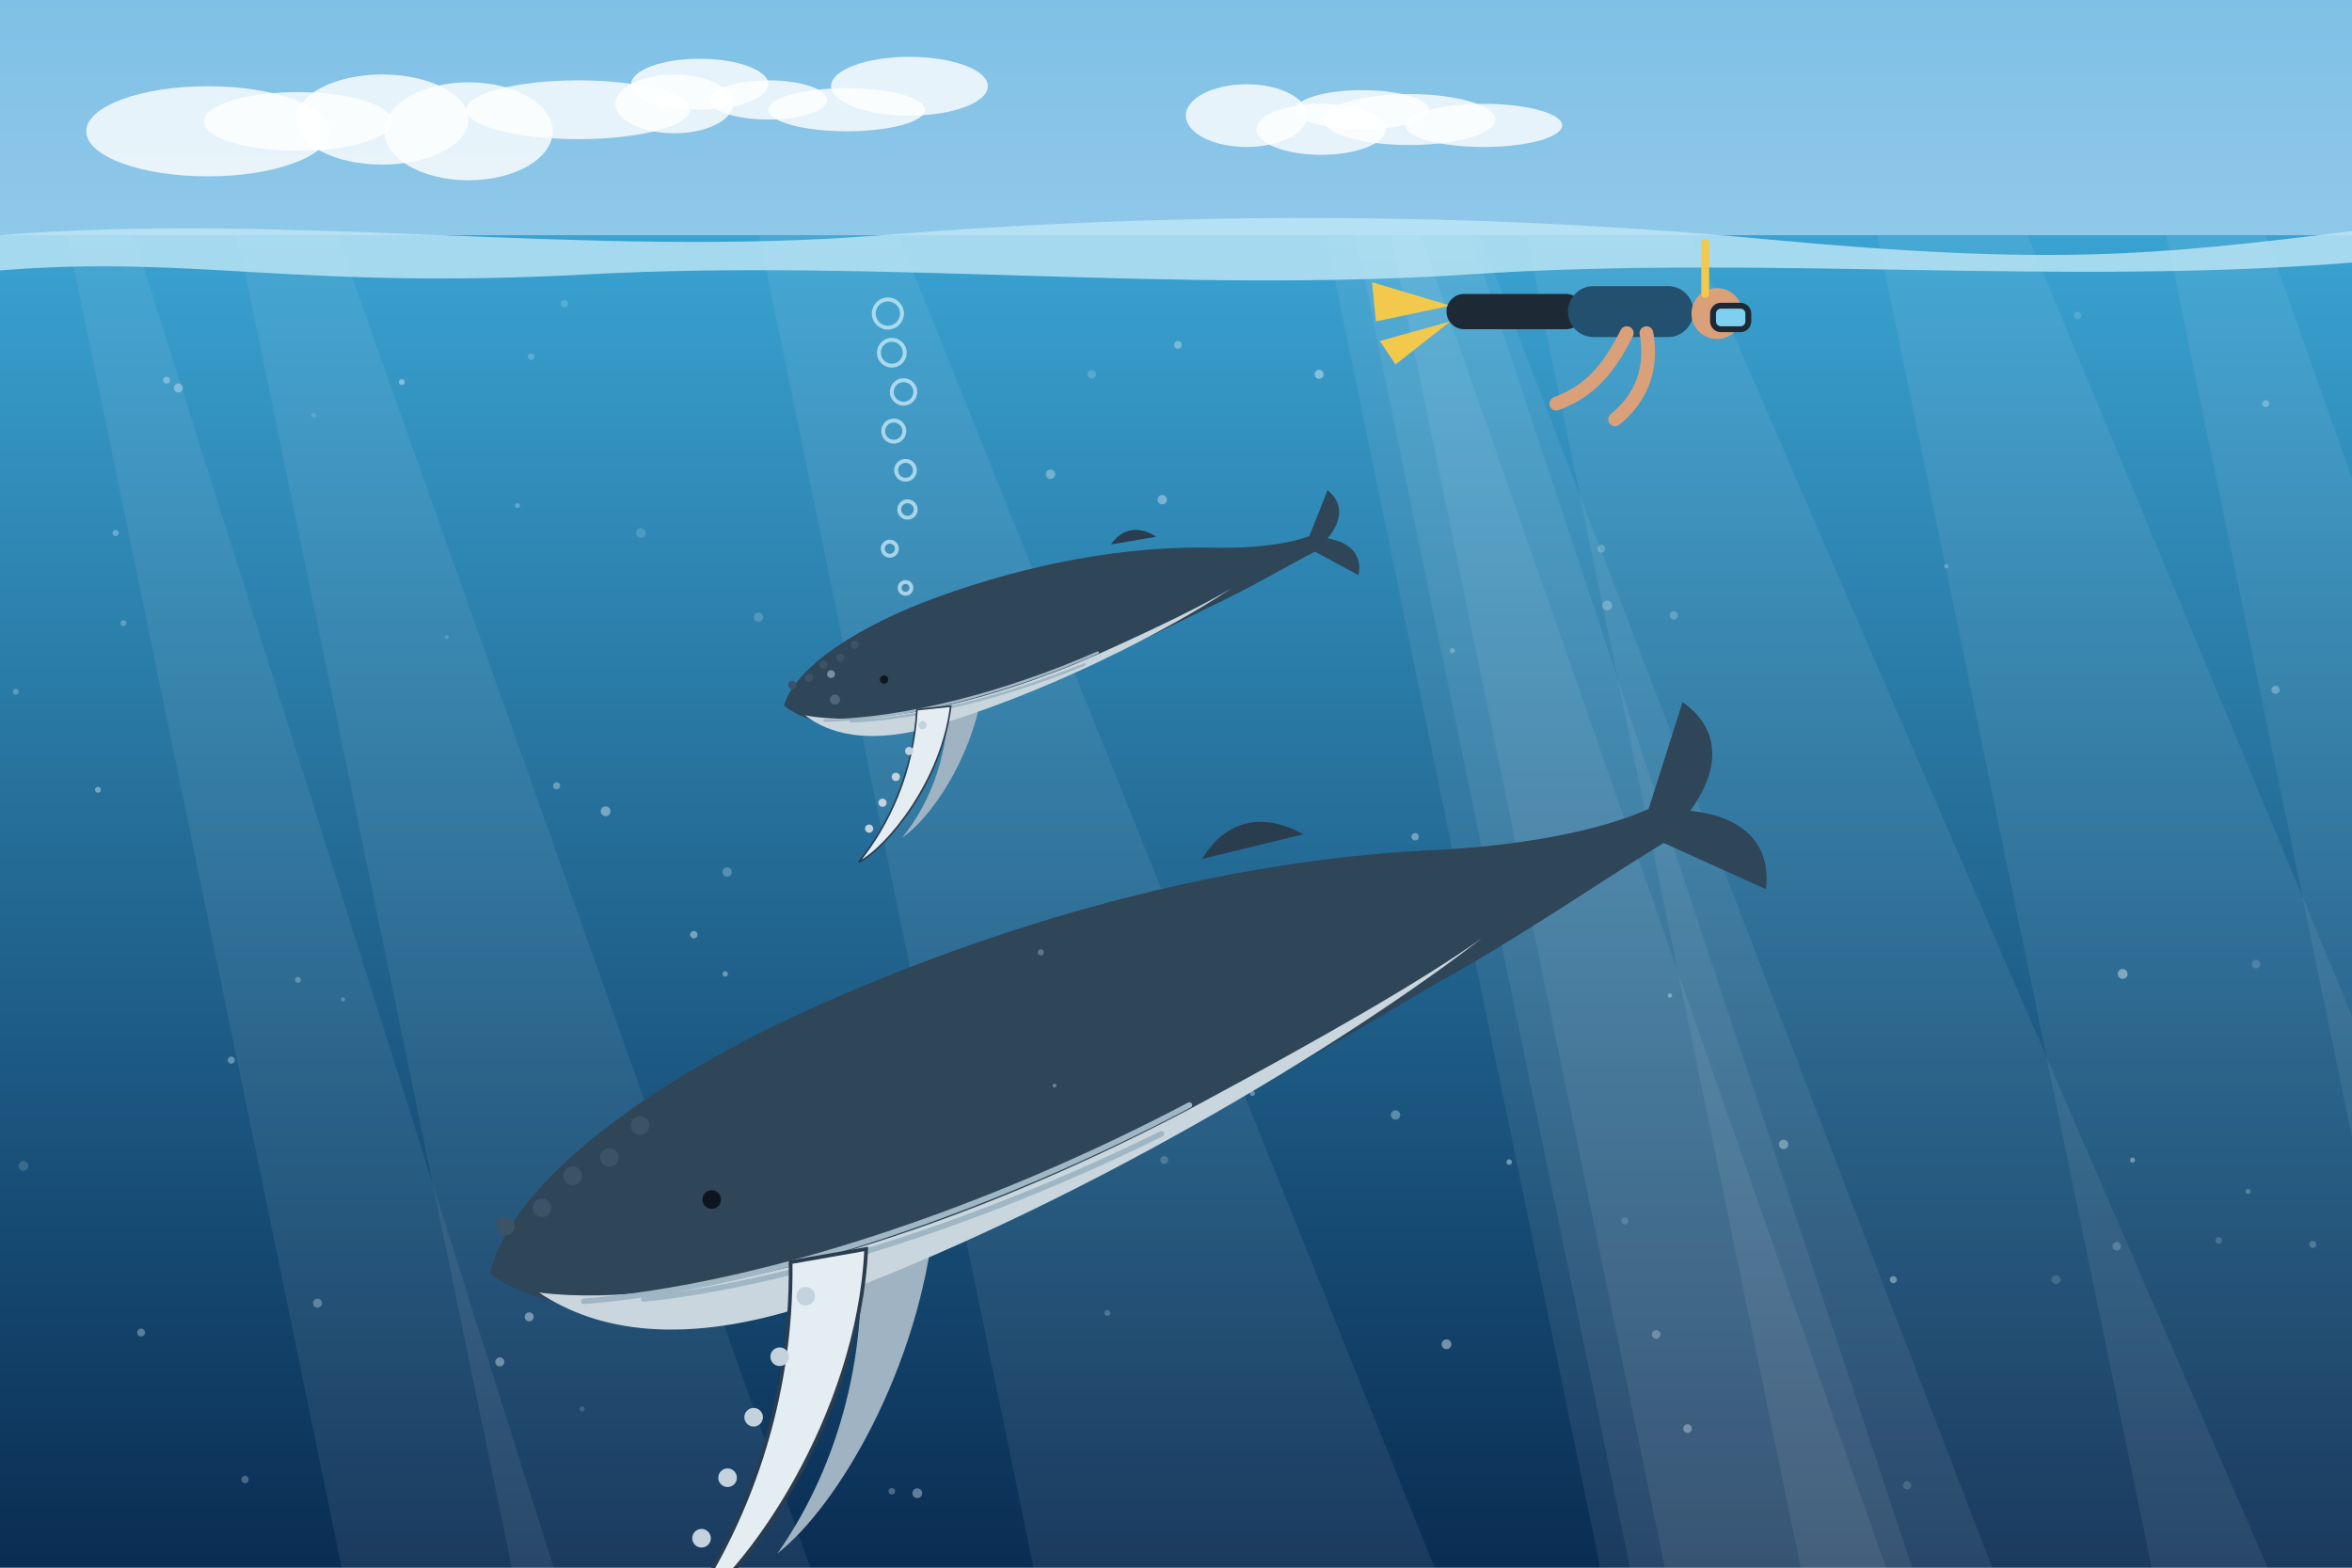
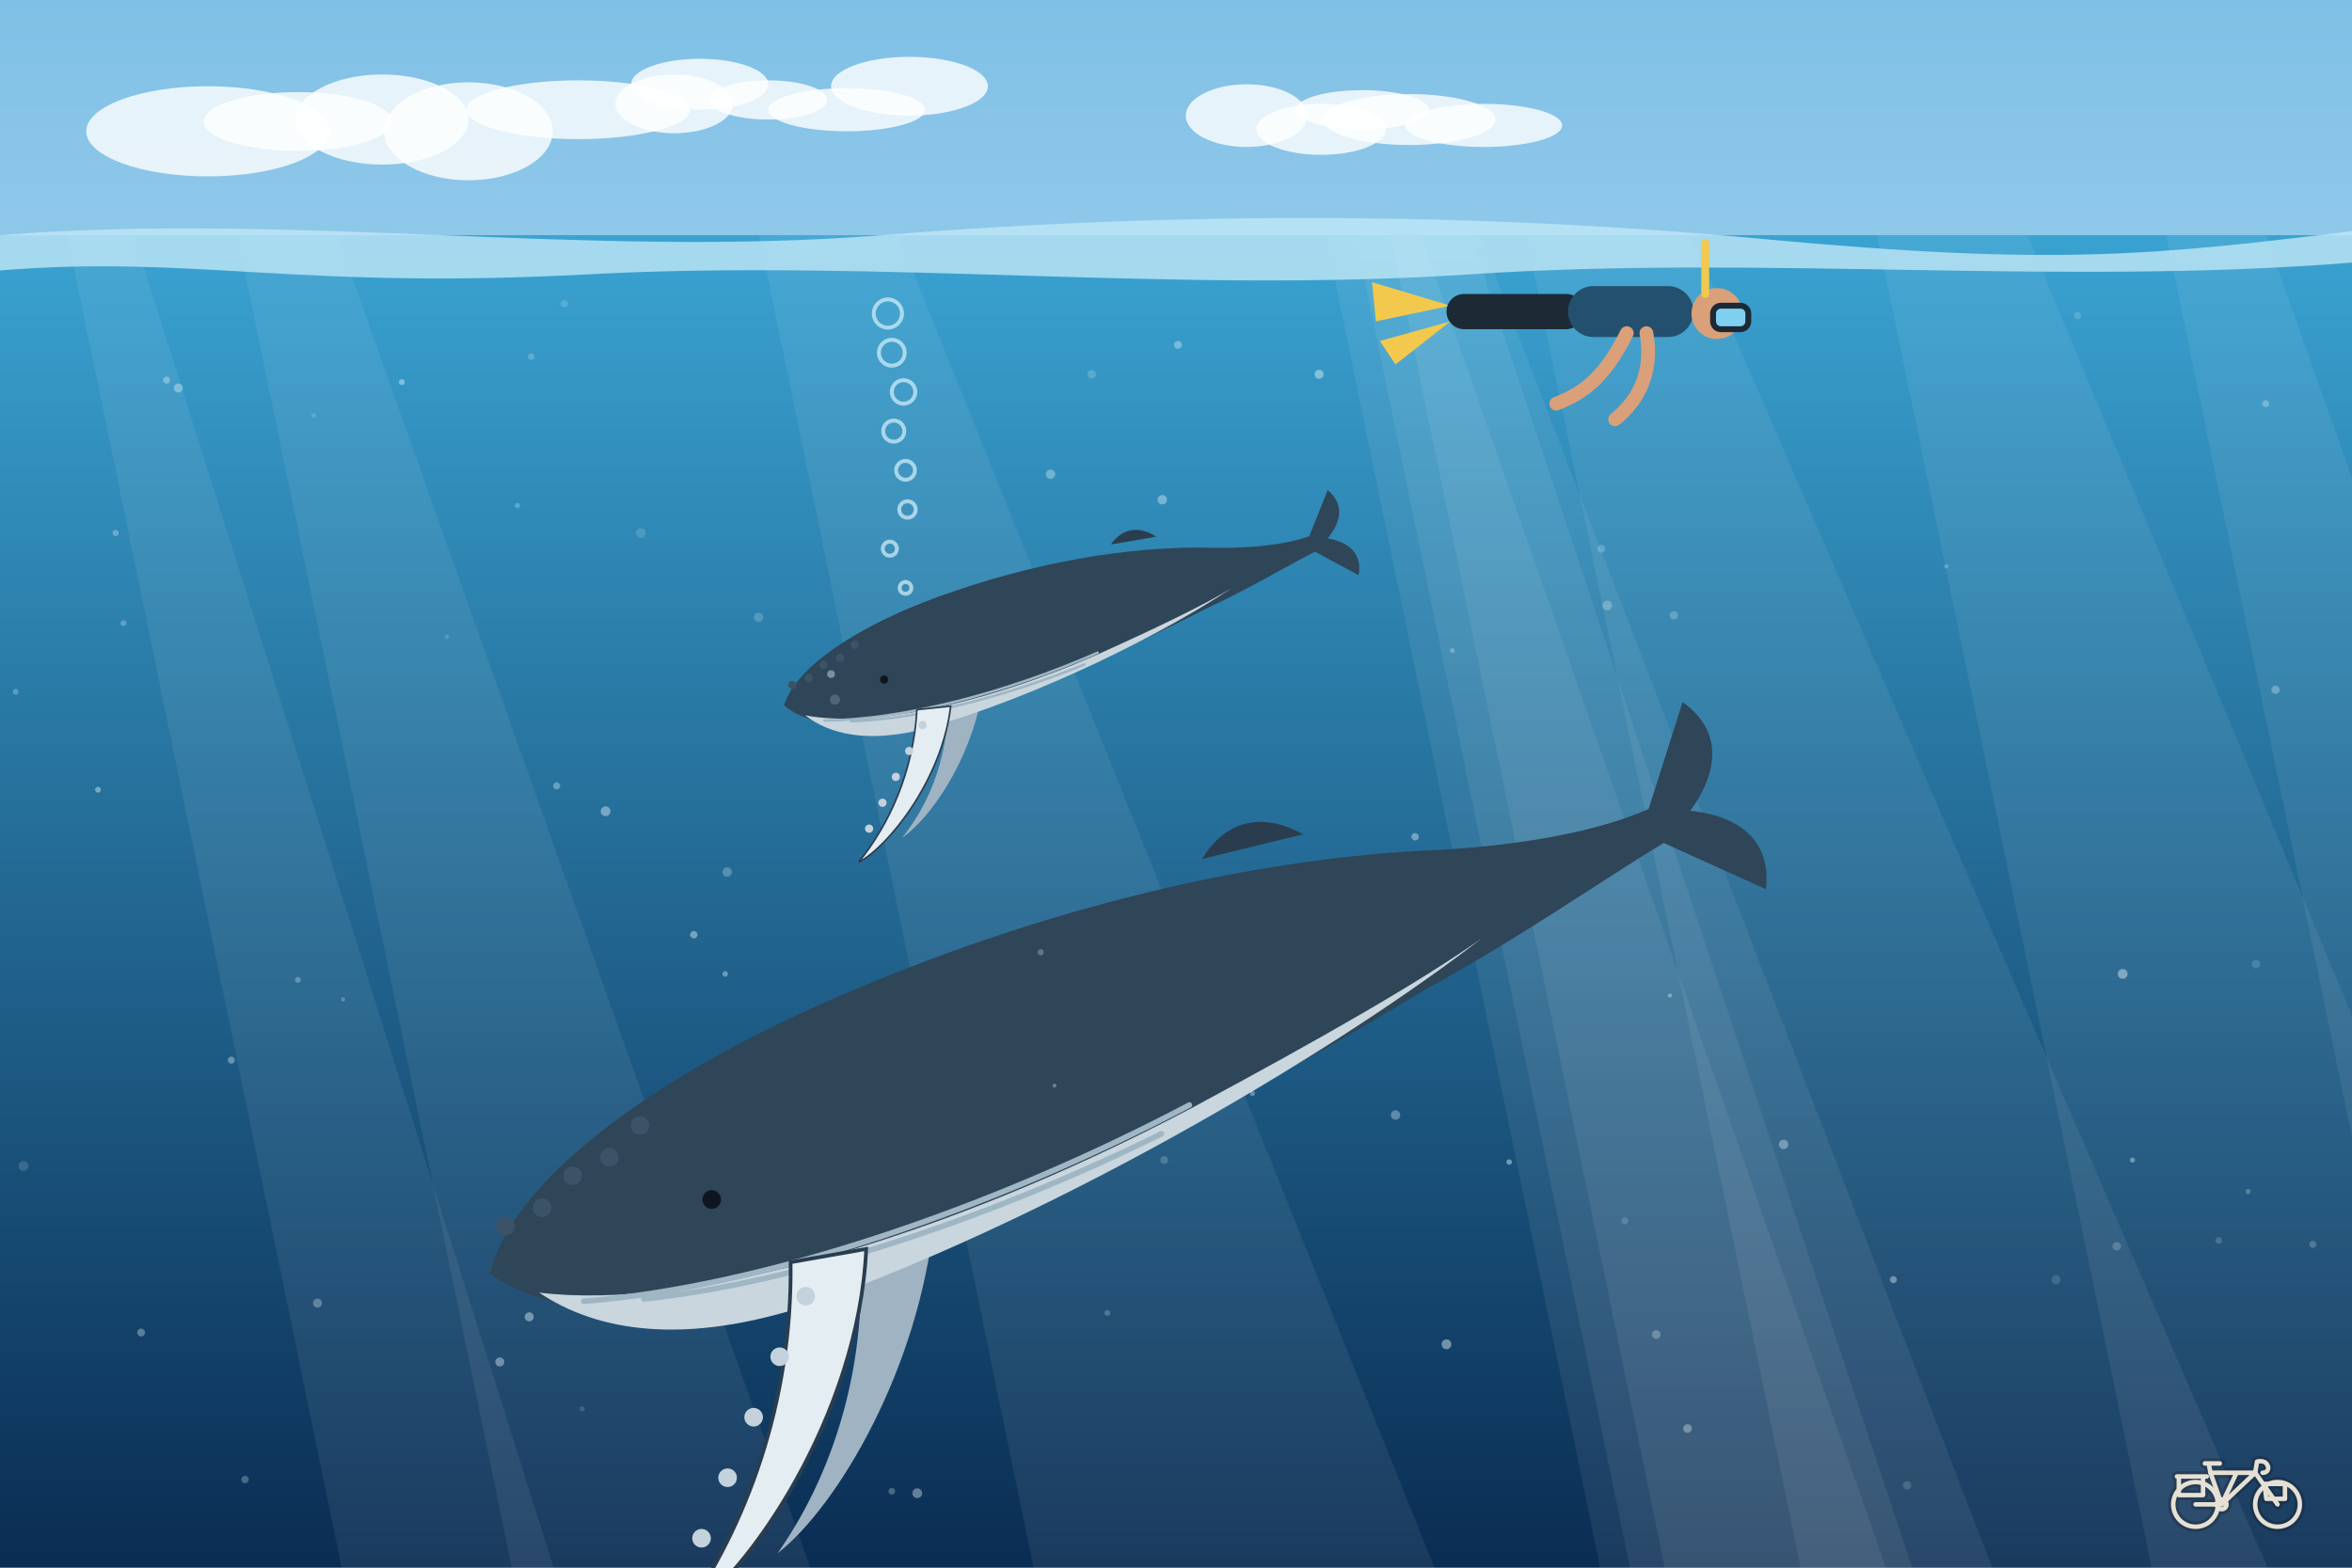
<svg xmlns="http://www.w3.org/2000/svg" viewBox="0 0 1200 800" width="1200" height="800">
  <defs>
    <linearGradient id="tonga-sky" x1="0" y1="0" x2="0" y2="1">
      <stop offset="0" stop-color="#7fc0e6" />
      <stop offset="1" stop-color="#e6f4fa" />
    </linearGradient>
    <linearGradient id="tonga-water" x1="0" y1="0" x2="0" y2="1">
      <stop offset="0" stop-color="#3aa3d2" />
      <stop offset="1" stop-color="#0a2c52" />
    </linearGradient>
  </defs>
  <rect width="1200" height="800" fill="url(#tonga-sky)" />
  <rect y="120" width="1200" height="680" fill="url(#tonga-water)" />
  <ellipse cx="106" cy="67" rx="62" ry="23" fill="#ffffff" opacity="0.8" />
  <ellipse cx="152" cy="62" rx="48" ry="15" fill="#ffffff" opacity="0.8" />
  <ellipse cx="195" cy="61" rx="44" ry="23" fill="#ffffff" opacity="0.8" />
  <ellipse cx="239" cy="67" rx="43" ry="25" fill="#ffffff" opacity="0.8" />
  <ellipse cx="295" cy="56" rx="57" ry="15" fill="#ffffff" opacity="0.8" />
  <ellipse cx="344" cy="53" rx="30" ry="15" fill="#ffffff" opacity="0.8" />
  <ellipse cx="357" cy="43" rx="35" ry="13" fill="#ffffff" opacity="0.8" />
  <ellipse cx="392" cy="51" rx="30" ry="10" fill="#ffffff" opacity="0.8" />
  <ellipse cx="432" cy="56" rx="40" ry="11" fill="#ffffff" opacity="0.8" />
  <ellipse cx="464" cy="44" rx="40" ry="15" fill="#ffffff" opacity="0.8" />
  <ellipse cx="636" cy="59" rx="31" ry="16" fill="#ffffff" opacity="0.8" />
  <ellipse cx="674" cy="66" rx="33" ry="13" fill="#ffffff" opacity="0.8" />
  <ellipse cx="695" cy="56" rx="34" ry="10" fill="#ffffff" opacity="0.8" />
  <ellipse cx="719" cy="61" rx="44" ry="13" fill="#ffffff" opacity="0.8" />
  <ellipse cx="757" cy="64" rx="40" ry="11" fill="#ffffff" opacity="0.8" />
  <polygon points="691.6,120.0 755.0,120.0 1016.4,800.0 831.6,800.0" fill="#ffffff" opacity="0.07" />
  <polygon points="709.4,120.0 750.3,120.0 975.6,800.0 849.4,800.0" fill="#ffffff" opacity="0.07" />
  <polygon points="121.1,120.0 172.0,120.0 413.4,800.0 261.1,800.0" fill="#ffffff" opacity="0.07" />
  <polygon points="1105.2,120.0 1156.0,120.0 1397.3,800.0 1245.2,800.0" fill="#ffffff" opacity="0.07" />
  <polygon points="676.4,120.0 724.8,120.0 962.2,800.0 816.4,800.0" fill="#ffffff" opacity="0.07" />
  <polygon points="34.3,120.0 68.2,120.0 282.5,800.0 174.3,800.0" fill="#ffffff" opacity="0.07" />
  <polygon points="957.8,120.0 1034.4,120.0 1317.0,800.0 1097.8,800.0" fill="#ffffff" opacity="0.07" />
  <polygon points="387.3,120.0 458.3,120.0 731.9,800.0 527.3,800.0" fill="#ffffff" opacity="0.07" />
  <polygon points="778.7,120.0 862.6,120.0 1156.9,800.0 918.7,800.0" fill="#ffffff" opacity="0.07" />
  <path d="M0,120 C150,108 300,132 450,120 S750,108 900,122 S1100,130 1200,118 L1200,134 C1050,146 900,130 750,140 S450,132 300,140 S100,130 0,138 Z" fill="#bfe7f6" opacity="0.8" />
  <g transform="translate(830,150)">
    <path d="M-90,6 L-130,-6 L-128,14 Z M-90,14 L-126,24 L-118,36 Z" fill="#f2c94c" />
    <rect x="-92" y="0" width="70" height="18" rx="9" fill="#1d2a36" />
    <rect x="-30" y="-4" width="64" height="26" rx="13" fill="#23506e" />
    <path d="M0,20 C-10,40 -20,50 -36,56 M10,20 C14,42 4,56 -6,64" stroke="#d9a07a" stroke-width="7" fill="none" stroke-linecap="round" />
    <circle cx="46" cy="10" r="13" fill="#d9a07a" />
    <rect x="44" y="6" width="18" height="12" rx="4" fill="#7fd0f0" stroke="#1d2a36" stroke-width="3" />
    <path d="M40,0 L40,-26" stroke="#f2c94c" stroke-width="4" stroke-linecap="round" />
  </g>
  <g transform="translate(250,650) rotate(-24) scale(0.95)">
    <path d="M190,60 C170,120 130,170 80,200 C120,190 190,140 230,70 Z" fill="#9fb3c2" />
    <path d="M0,0 C30,-40 120,-60 220,-60 C340,-60 460,-40 560,0 C600,15 640,25 670,25 L710,-20 C722,0 716,20 690,35 C716,50 722,70 710,90 L670,45 C630,50 580,60 520,65 C400,80 260,90 150,75 C80,65 20,35 0,0 Z" fill="#2f4558" />
    <path d="M20,20 C90,62 230,82 380,72 C460,66 520,60 560,52 C470,74 300,96 150,85 C80,78 40,52 20,20 Z" fill="#c9d6de" />
    <path d="M40,34 C130,66 260,78 380,70 M70,46 C150,72 260,82 360,78" fill="none" stroke="#9fb6c4" stroke-width="3" stroke-linecap="round" />
    <path d="M440,-48 C460,-62 480,-58 495,-38 Z" fill="#2a3d4f" />
    <circle cx="18" cy="-20" r="5" fill="#3c5266" />
    <circle cx="40" cy="-21" r="5" fill="#3c5266" />
    <circle cx="62" cy="-30" r="5" fill="#3c5266" />
    <circle cx="84" cy="-31" r="5" fill="#3c5266" />
    <circle cx="106" cy="-40" r="5" fill="#3c5266" />
    <circle cx="125" cy="12" r="5" fill="#0d1620" />
    <path d="M150,60 C120,130 70,180 20,210 C60,205 150,150 190,70 Z" fill="#e4edf2" stroke="#2a3d4f" stroke-width="2" />
    <circle cx="150" cy="80" r="5" fill="#c3d2dc" />
    <circle cx="124" cy="104" r="5" fill="#c3d2dc" />
    <circle cx="98" cy="128" r="5" fill="#c3d2dc" />
    <circle cx="72" cy="152" r="5" fill="#c3d2dc" />
    <circle cx="46" cy="176" r="5" fill="#c3d2dc" />
  </g>
  <g transform="translate(400,360) rotate(-20) scale(0.42)">
    <path d="M190,60 C170,120 130,170 80,200 C120,190 190,140 230,70 Z" fill="#9fb3c2" />
    <path d="M0,0 C30,-40 120,-60 220,-60 C340,-60 460,-40 560,0 C600,15 640,25 670,25 L710,-20 C722,0 716,20 690,35 C716,50 722,70 710,90 L670,45 C630,50 580,60 520,65 C400,80 260,90 150,75 C80,65 20,35 0,0 Z" fill="#2f4558" />
    <path d="M20,20 C90,62 230,82 380,72 C460,66 520,60 560,52 C470,74 300,96 150,85 C80,78 40,52 20,20 Z" fill="#c9d6de" />
    <path d="M40,34 C130,66 260,78 380,70 M70,46 C150,72 260,82 360,78" fill="none" stroke="#9fb6c4" stroke-width="3" stroke-linecap="round" />
    <path d="M440,-48 C460,-62 480,-58 495,-38 Z" fill="#2a3d4f" />
    <circle cx="18" cy="-20" r="5" fill="#3c5266" />
    <circle cx="40" cy="-21" r="5" fill="#3c5266" />
    <circle cx="62" cy="-30" r="5" fill="#3c5266" />
    <circle cx="84" cy="-31" r="5" fill="#3c5266" />
    <circle cx="106" cy="-40" r="5" fill="#3c5266" />
    <circle cx="125" cy="12" r="5" fill="#0d1620" />
    <path d="M150,60 C120,130 70,180 20,210 C60,205 150,150 190,70 Z" fill="#e4edf2" stroke="#2a3d4f" stroke-width="2" />
    <circle cx="150" cy="80" r="5" fill="#c3d2dc" />
    <circle cx="124" cy="104" r="5" fill="#c3d2dc" />
    <circle cx="98" cy="128" r="5" fill="#c3d2dc" />
    <circle cx="72" cy="152" r="5" fill="#c3d2dc" />
    <circle cx="46" cy="176" r="5" fill="#c3d2dc" />
  </g>
  <circle cx="462" cy="300" r="3.0" fill="none" stroke="#d6f1fb" stroke-width="2" opacity="0.7" />
  <circle cx="454" cy="280" r="3.6" fill="none" stroke="#d6f1fb" stroke-width="2" opacity="0.7" />
  <circle cx="463" cy="260" r="4.2" fill="none" stroke="#d6f1fb" stroke-width="2" opacity="0.7" />
  <circle cx="462" cy="240" r="4.8" fill="none" stroke="#d6f1fb" stroke-width="2" opacity="0.7" />
  <circle cx="456" cy="220" r="5.4" fill="none" stroke="#d6f1fb" stroke-width="2" opacity="0.7" />
  <circle cx="461" cy="200" r="6.0" fill="none" stroke="#d6f1fb" stroke-width="2" opacity="0.7" />
  <circle cx="455" cy="180" r="6.6" fill="none" stroke="#d6f1fb" stroke-width="2" opacity="0.7" />
  <circle cx="453" cy="160" r="7.2" fill="none" stroke="#d6f1fb" stroke-width="2" opacity="0.7" />
  <circle cx="297" cy="719" r="1.3" fill="#e6f6fb" opacity="0.17" />
  <circle cx="966" cy="653" r="1.8" fill="#e6f6fb" opacity="0.40" />
  <circle cx="63" cy="318" r="1.5" fill="#e6f6fb" opacity="0.28" />
  <circle cx="205" cy="195" r="1.5" fill="#e6f6fb" opacity="0.42" />
  <circle cx="1180" cy="635" r="1.8" fill="#e6f6fb" opacity="0.23" />
  <circle cx="1151" cy="492" r="2.2" fill="#e6f6fb" opacity="0.16" />
  <circle cx="255" cy="695" r="2.3" fill="#e6f6fb" opacity="0.41" />
  <circle cx="722" cy="427" r="1.9" fill="#e6f6fb" opacity="0.40" />
  <circle cx="370" cy="497" r="1.4" fill="#e6f6fb" opacity="0.38" />
  <circle cx="12" cy="595" r="2.5" fill="#e6f6fb" opacity="0.16" />
  <circle cx="712" cy="569" r="2.4" fill="#e6f6fb" opacity="0.33" />
  <circle cx="309" cy="414" r="2.5" fill="#e6f6fb" opacity="0.42" />
  <circle cx="160" cy="212" r="1.2" fill="#e6f6fb" opacity="0.16" />
  <circle cx="536" cy="242" r="2.4" fill="#e6f6fb" opacity="0.35" />
  <circle cx="152" cy="500" r="1.5" fill="#e6f6fb" opacity="0.30" />
  <circle cx="264" cy="258" r="1.3" fill="#e6f6fb" opacity="0.26" />
  <circle cx="852" cy="508" r="1.1" fill="#e6f6fb" opacity="0.36" />
  <circle cx="1049" cy="653" r="2.3" fill="#e6f6fb" opacity="0.15" />
  <circle cx="557" cy="191" r="2.2" fill="#e6f6fb" opacity="0.20" />
  <circle cx="854" cy="314" r="2.1" fill="#e6f6fb" opacity="0.24" />
  <circle cx="50" cy="403" r="1.5" fill="#e6f6fb" opacity="0.42" />
  <circle cx="354" cy="477" r="1.9" fill="#e6f6fb" opacity="0.43" />
  <circle cx="118" cy="541" r="1.8" fill="#e6f6fb" opacity="0.37" />
  <circle cx="1161" cy="352" r="2.1" fill="#e6f6fb" opacity="0.31" />
  <circle cx="673" cy="191" r="2.3" fill="#e6f6fb" opacity="0.44" />
  <circle cx="426" cy="357" r="2.6" fill="#e6f6fb" opacity="0.18" />
  <circle cx="91" cy="198" r="2.3" fill="#e6f6fb" opacity="0.38" />
  <circle cx="538" cy="554" r="1.0" fill="#e6f6fb" opacity="0.34" />
  <circle cx="531" cy="486" r="1.6" fill="#e6f6fb" opacity="0.27" />
  <circle cx="271" cy="182" r="1.7" fill="#e6f6fb" opacity="0.22" />
  <circle cx="845" cy="681" r="2.2" fill="#e6f6fb" opacity="0.29" />
  <circle cx="284" cy="401" r="1.8" fill="#e6f6fb" opacity="0.34" />
  <circle cx="1156" cy="206" r="1.8" fill="#e6f6fb" opacity="0.30" />
  <circle cx="861" cy="729" r="2.2" fill="#e6f6fb" opacity="0.34" />
  <circle cx="910" cy="584" r="2.4" fill="#e6f6fb" opacity="0.36" />
  <circle cx="820" cy="309" r="2.5" fill="#e6f6fb" opacity="0.27" />
  <circle cx="738" cy="686" r="2.5" fill="#e6f6fb" opacity="0.45" />
  <circle cx="8" cy="353" r="1.5" fill="#e6f6fb" opacity="0.27" />
  <circle cx="175" cy="510" r="1.1" fill="#e6f6fb" opacity="0.24" />
  <circle cx="1132" cy="633" r="1.7" fill="#e6f6fb" opacity="0.18" />
  <circle cx="1147" cy="608" r="1.3" fill="#e6f6fb" opacity="0.25" />
  <circle cx="770" cy="593" r="1.4" fill="#e6f6fb" opacity="0.44" />
  <circle cx="387" cy="315" r="2.4" fill="#e6f6fb" opacity="0.20" />
  <circle cx="817" cy="280" r="2.0" fill="#e6f6fb" opacity="0.23" />
  <circle cx="455" cy="761" r="1.7" fill="#e6f6fb" opacity="0.28" />
  <circle cx="741" cy="332" r="1.3" fill="#e6f6fb" opacity="0.27" />
  <circle cx="327" cy="272" r="2.5" fill="#e6f6fb" opacity="0.16" />
  <circle cx="973" cy="758" r="2.1" fill="#e6f6fb" opacity="0.16" />
  <circle cx="601" cy="176" r="2.0" fill="#e6f6fb" opacity="0.36" />
  <circle cx="288" cy="155" r="1.9" fill="#e6f6fb" opacity="0.18" />
  <circle cx="371" cy="445" r="2.4" fill="#e6f6fb" opacity="0.26" />
  <circle cx="162" cy="665" r="2.3" fill="#e6f6fb" opacity="0.31" />
  <circle cx="59" cy="272" r="1.6" fill="#e6f6fb" opacity="0.32" />
  <circle cx="270" cy="672" r="2.3" fill="#e6f6fb" opacity="0.43" />
  <circle cx="1060" cy="161" r="1.9" fill="#e6f6fb" opacity="0.17" />
  <circle cx="1080" cy="636" r="2.2" fill="#e6f6fb" opacity="0.21" />
  <circle cx="72" cy="680" r="2.0" fill="#e6f6fb" opacity="0.34" />
  <circle cx="565" cy="670" r="1.5" fill="#e6f6fb" opacity="0.23" />
  <circle cx="424" cy="344" r="2.0" fill="#e6f6fb" opacity="0.42" />
  <circle cx="85" cy="194" r="1.8" fill="#e6f6fb" opacity="0.35" />
  <circle cx="228" cy="325" r="1.1" fill="#e6f6fb" opacity="0.16" />
  <circle cx="594" cy="592" r="2.0" fill="#e6f6fb" opacity="0.20" />
  <circle cx="125" cy="755" r="1.9" fill="#e6f6fb" opacity="0.27" />
  <circle cx="829" cy="623" r="1.8" fill="#e6f6fb" opacity="0.17" />
  <circle cx="993" cy="289" r="1.1" fill="#e6f6fb" opacity="0.26" />
  <circle cx="639" cy="558" r="1.3" fill="#e6f6fb" opacity="0.36" />
  <circle cx="593" cy="255" r="2.4" fill="#e6f6fb" opacity="0.39" />
  <circle cx="1088" cy="592" r="1.3" fill="#e6f6fb" opacity="0.38" />
  <circle cx="1083" cy="497" r="2.5" fill="#e6f6fb" opacity="0.44" />
  <circle cx="468" cy="762" r="2.5" fill="#e6f6fb" opacity="0.39" />
+   <g class="signature-bike" transform="translate(1106.9,739.2) scale(0.950)">
+     <g fill="none" stroke="#14121a" stroke-width="5.5" stroke-linecap="round" stroke-linejoin="round" opacity="0.28">
+       <circle cx="14" cy="30" r="12" />
+       <circle cx="58" cy="30" r="12" />
+       <path d="M14 30 L28 30 L22 13 M28 30 L46 13 L22 13 M46 13 L58 30 M28 30 L36 13" />
+       <path d="M19 8 H27 M22 13 L21 8" />
+       <path d="M46 13 L47 7 Q52 6 53 10 Q53 13 50 13" />
+       <path d="M4 15 H20 M5 15 V25 H18 V15" />
+       <path d="M51 19 H62 V27 H52 Z" />
+       <circle cx="28" cy="30" r="2.6" />
+     </g>
+     <g fill="none" stroke="#fbf3e2" stroke-width="2.4" stroke-linecap="round" stroke-linejoin="round" opacity="0.9">
+       <circle cx="14" cy="30" r="12" />
+       <circle cx="58" cy="30" r="12" />
+       <path d="M14 30 L28 30 L22 13 M28 30 L46 13 L22 13 M46 13 L58 30 M28 30 L36 13" />
+       <path d="M19 8 H27 M22 13 L21 8" />
+       <path d="M46 13 L47 7 Q52 6 53 10 Q53 13 50 13" />
+       <path d="M4 15 H20 M5 15 V25 H18 V15" />
+       <path d="M51 19 H62 V27 H52 Z" />
+       <circle cx="28" cy="30" r="2.6" />
+     </g>
+   </g>
</svg>
